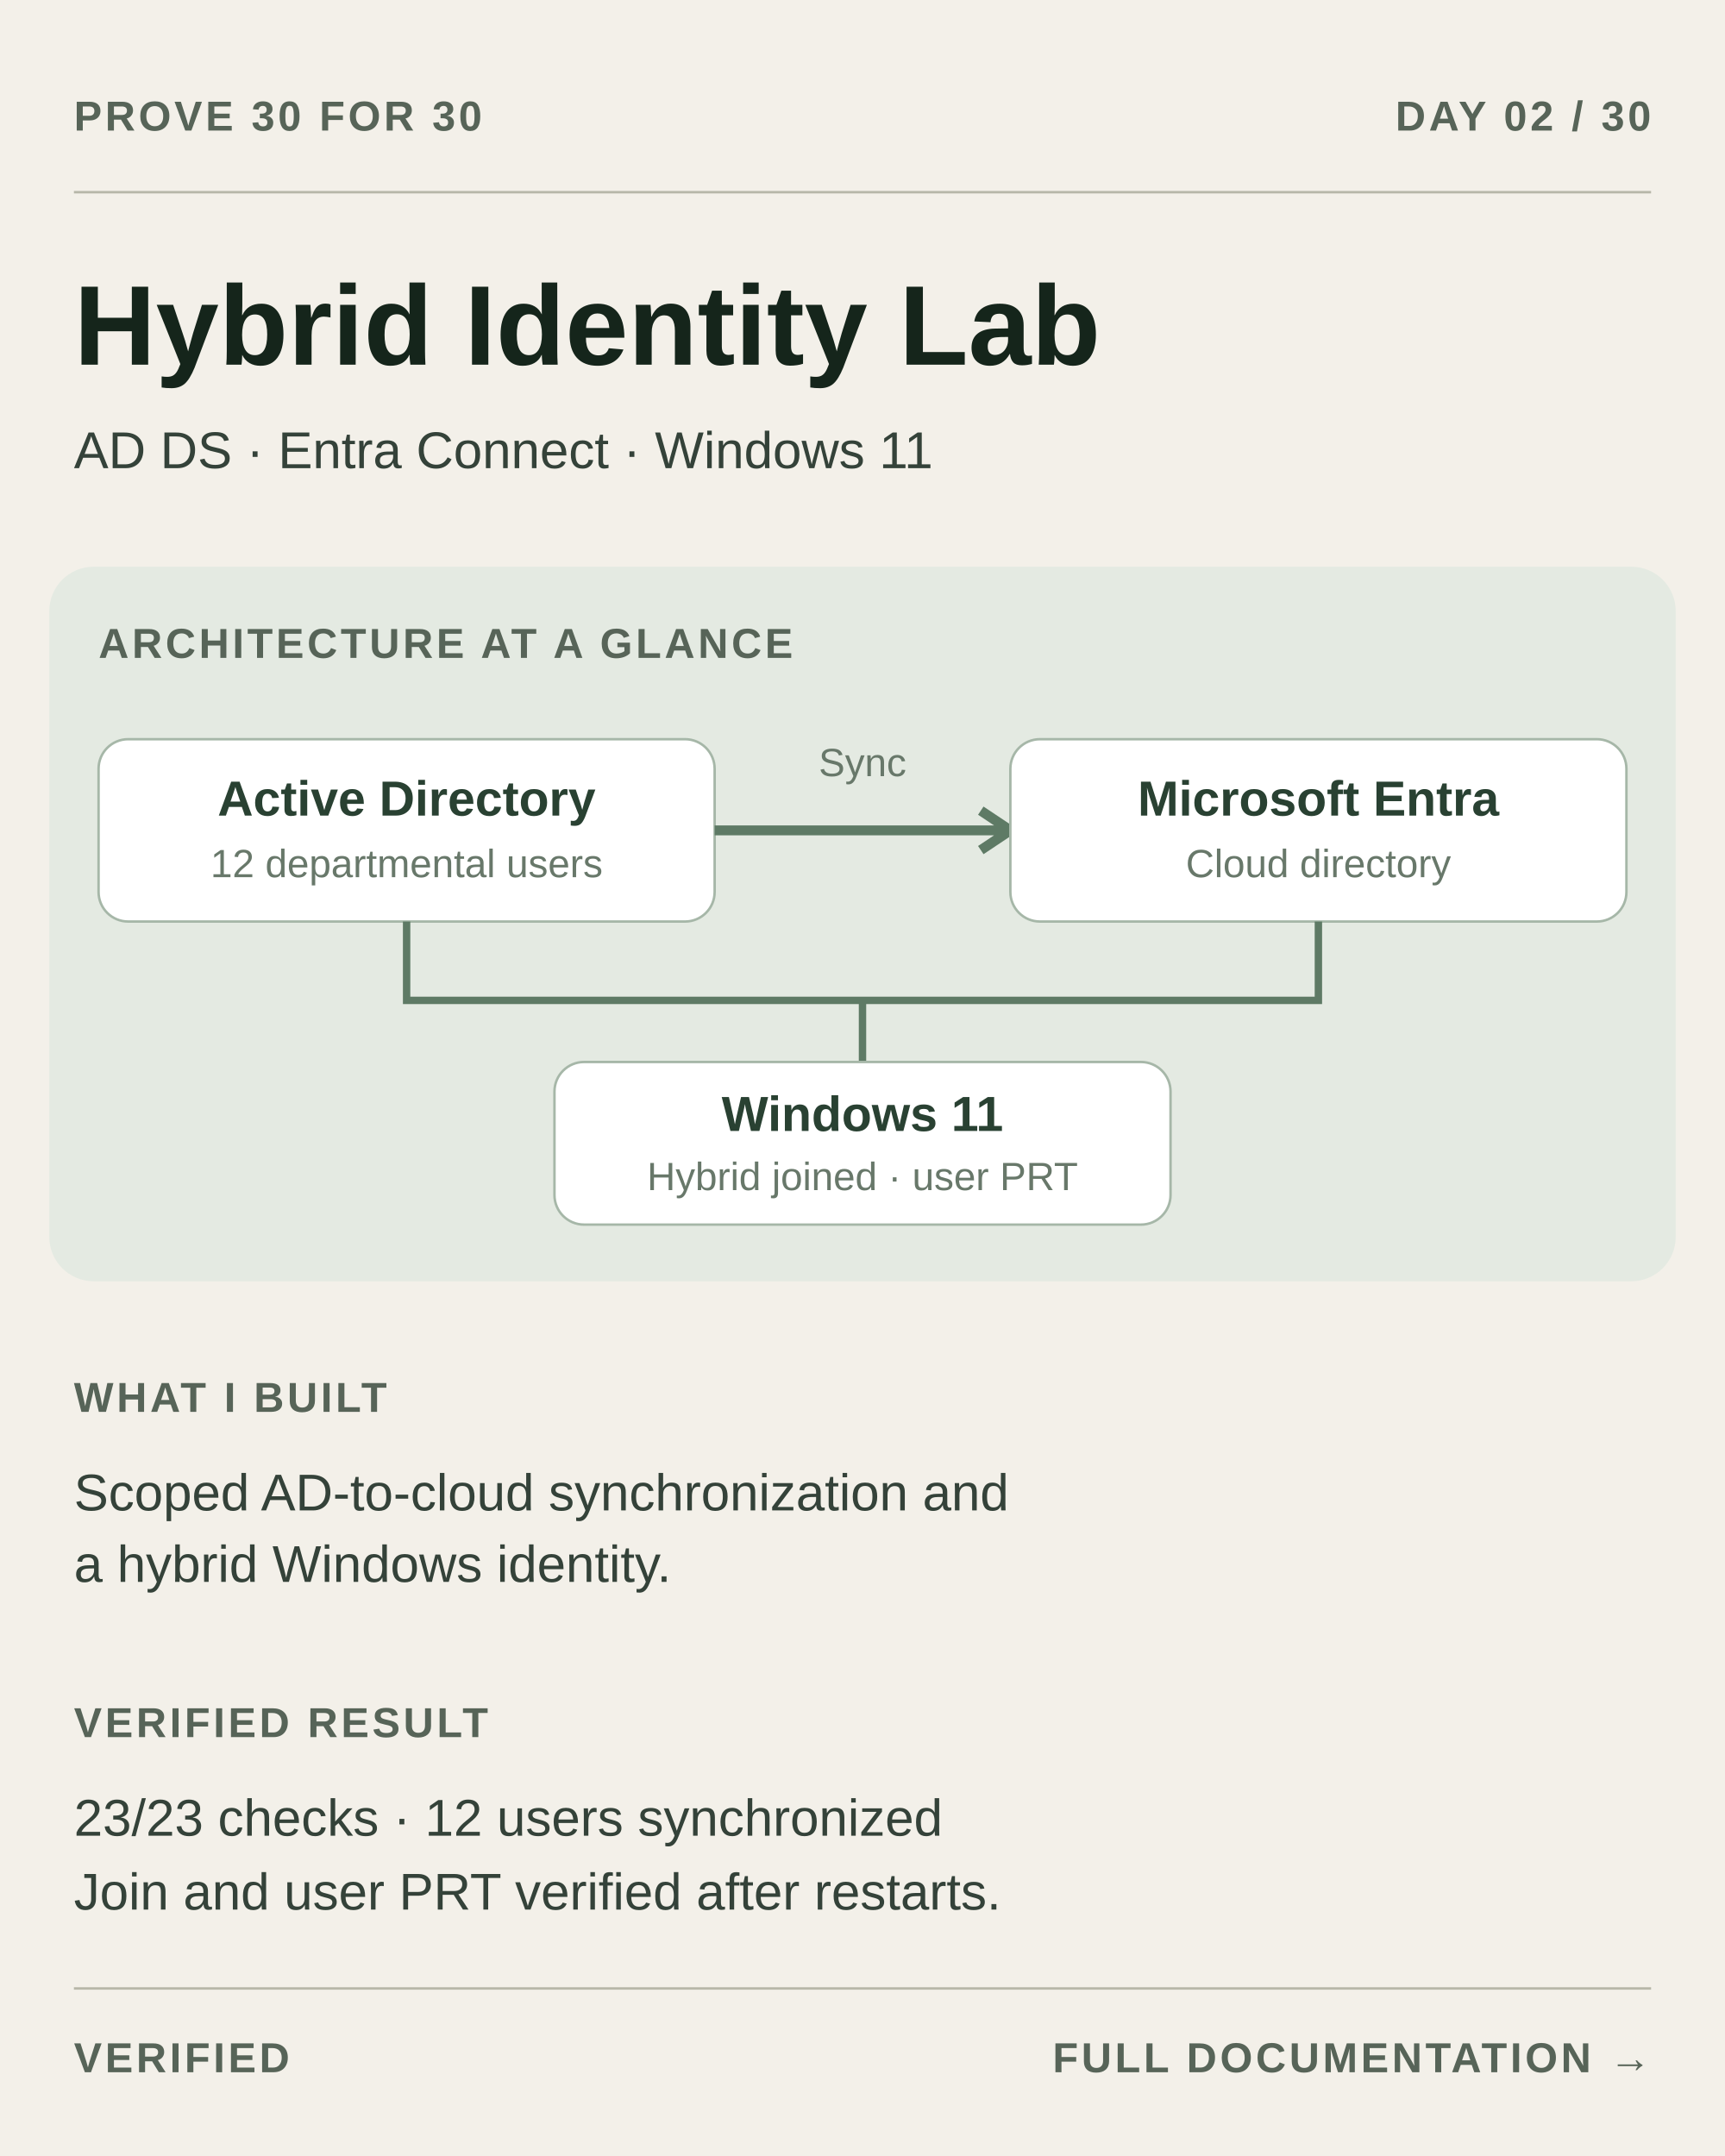
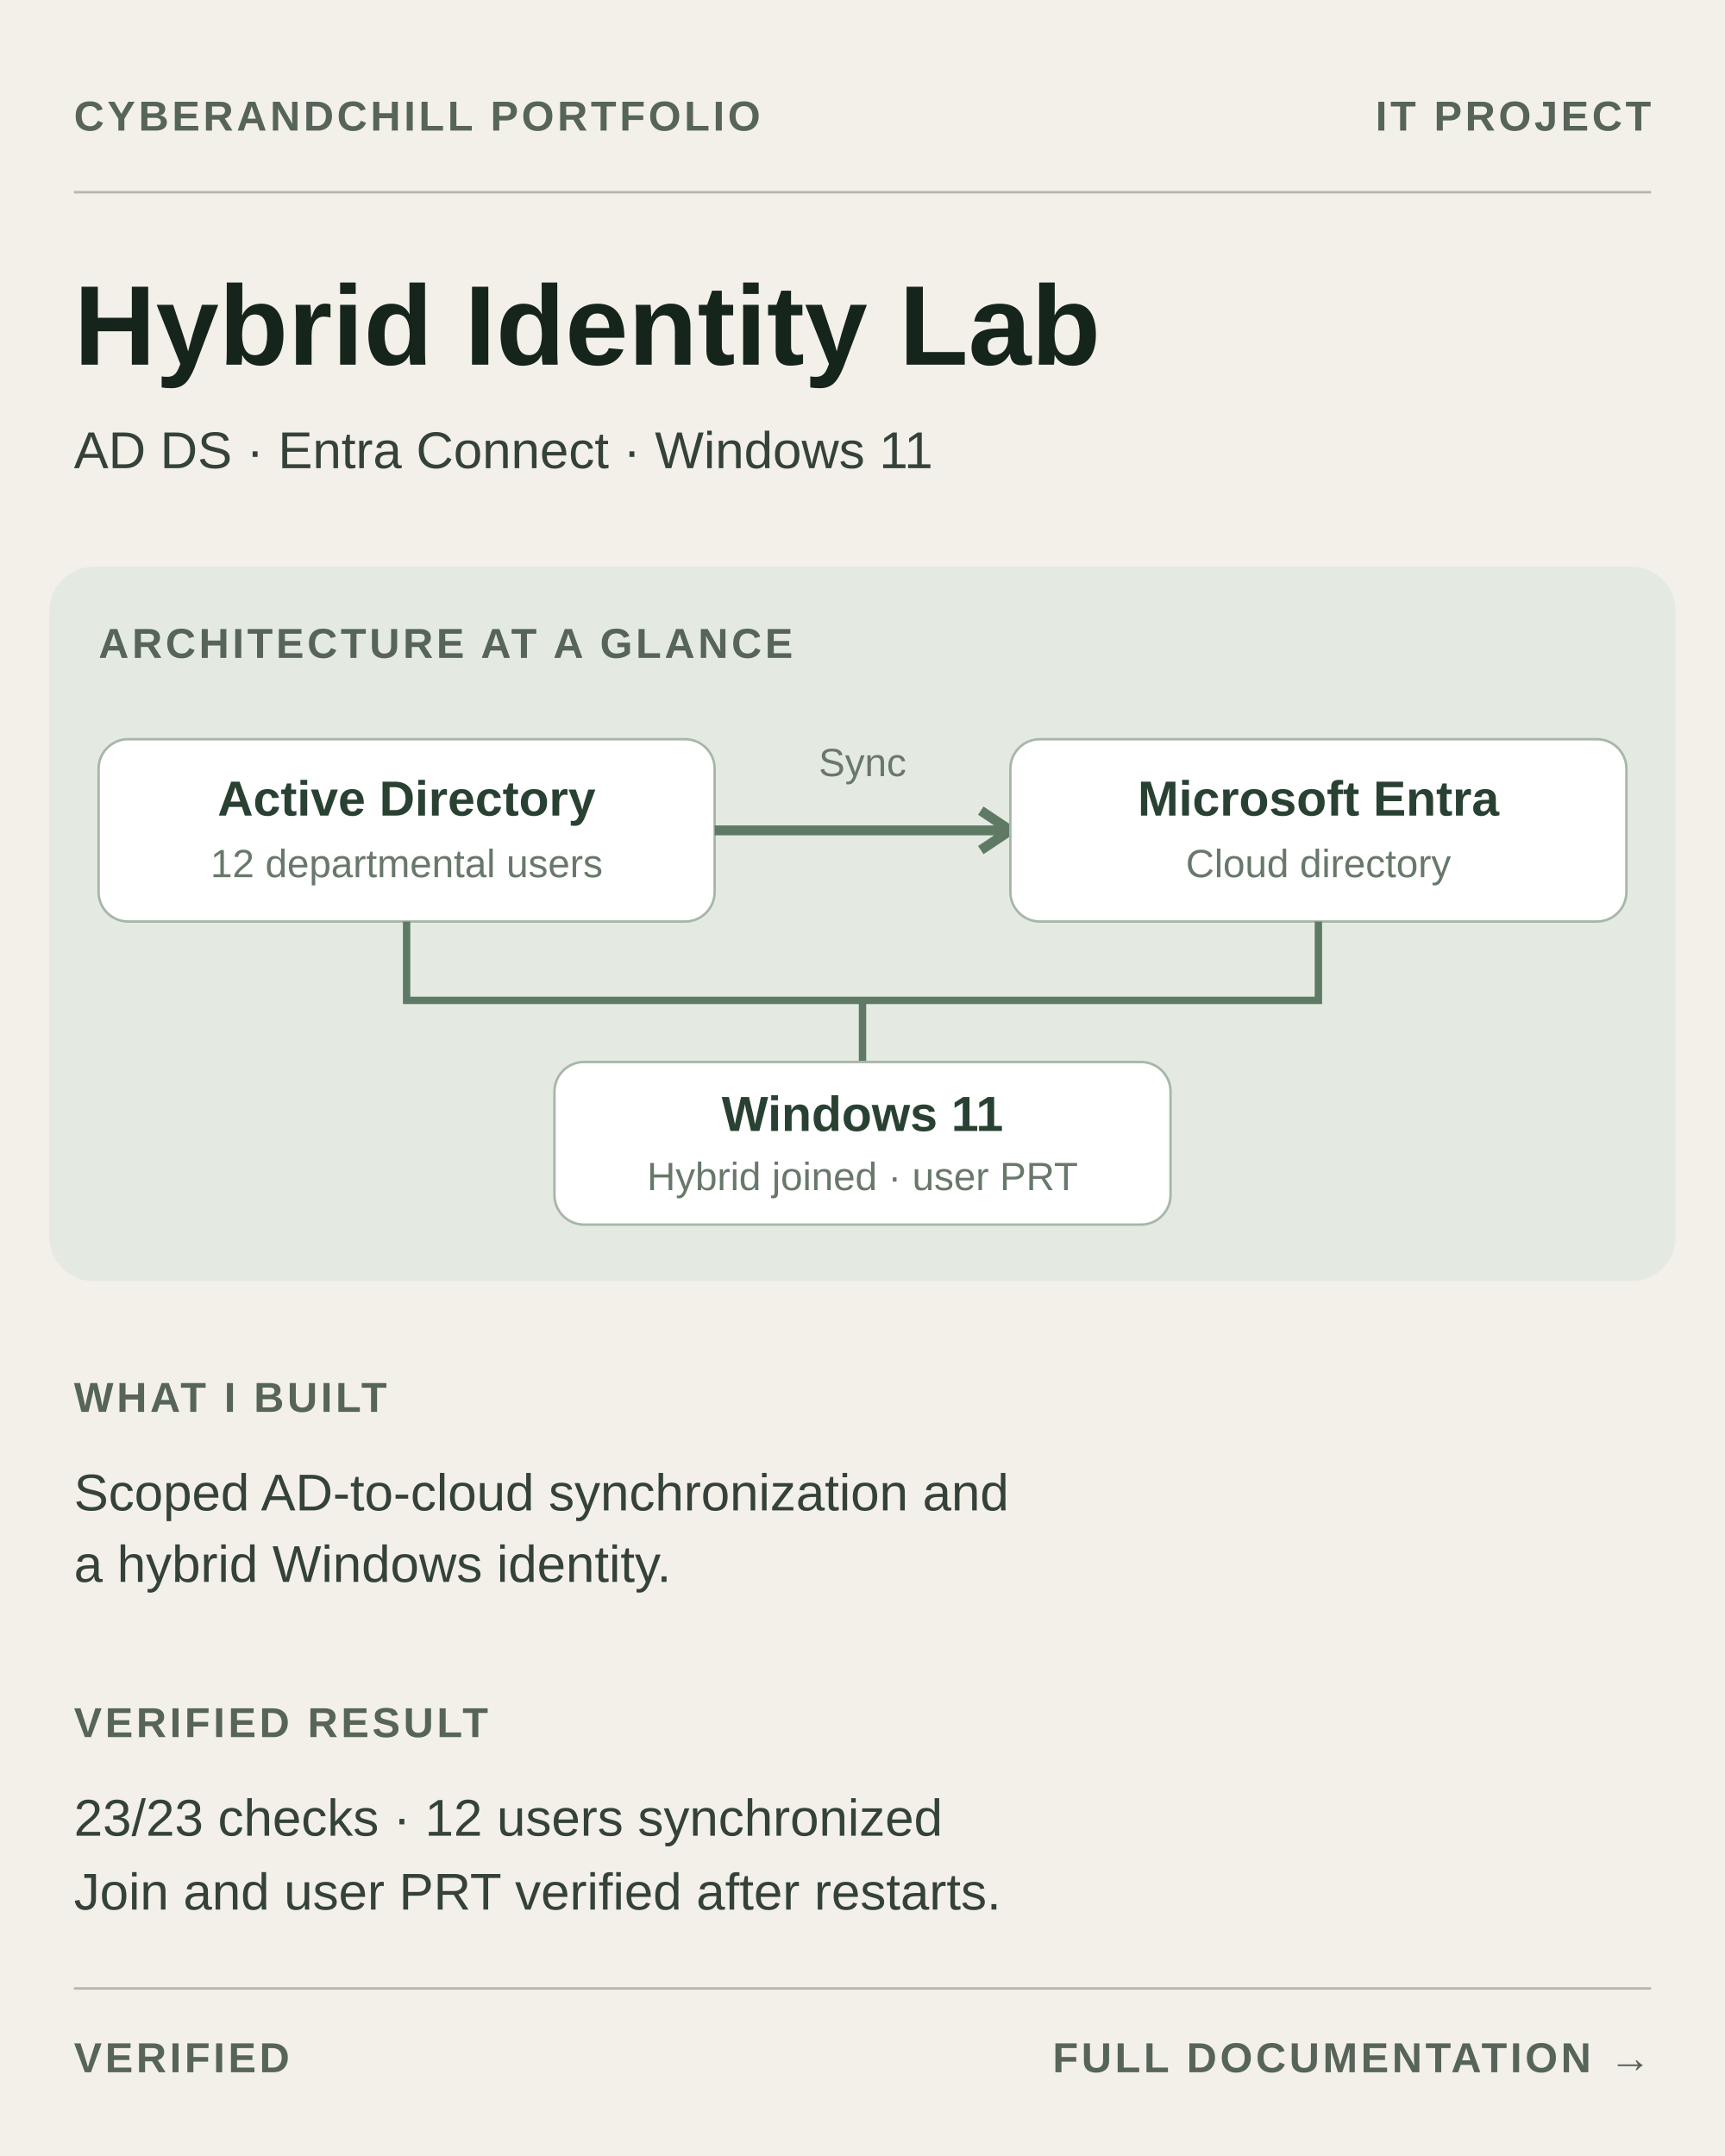
<svg xmlns="http://www.w3.org/2000/svg" width="700" height="875" viewBox="0 0 700 875">
  <style>text{font-family:Arial,sans-serif}.label{font-size:17px;letter-spacing:1.3px;fill:#576458;font-weight:bold}.title{font-size:46px;fill:#15251b;font-weight:bold}.body{font-size:21px;fill:#344239}.node{font-size:20px;font-weight:bold;fill:#294132;text-anchor:middle}.tiny{font-size:16px;fill:#68786a;text-anchor:middle}</style>
  <rect width="700" height="875" fill="#f3f0e9" />
-   <text x="30" y="53" class="label">PROVE 30 FOR 30</text>
-   <text x="670" y="53" text-anchor="end" class="label">DAY 02 / 30</text>
+   <text x="30" y="53" class="label">CYBERANDCHILL PORTFOLIO</text>
+   <text x="670" y="53" text-anchor="end" class="label">IT PROJECT</text>
  <path d="M30 78 H670" stroke="#b7b7a9" />
  <text x="30" y="148" class="title">Hybrid Identity Lab</text>
  <text x="30" y="190" class="body">AD DS · Entra Connect · Windows 11</text>
  <rect x="20" y="230" width="660" height="290" rx="18" fill="#e4eae2" />
  <text x="40" y="267" class="label">ARCHITECTURE AT A GLANCE</text>
  <rect x="40" y="300" width="250" height="74" rx="12" fill="white" stroke="#a6b7a8" />
  <text x="165" y="331" class="node">Active Directory</text>
  <text x="165" y="356" class="tiny">12 departmental users</text>
  <path d="M290 337 H410 M398 329 L410 337 L398 345" stroke="#5e7a65" stroke-width="4" fill="none" />
  <text x="350" y="315" class="tiny">Sync</text>
  <rect x="410" y="300" width="250" height="74" rx="12" fill="white" stroke="#a6b7a8" />
  <text x="535" y="331" class="node">Microsoft Entra</text>
  <text x="535" y="356" class="tiny">Cloud directory</text>
  <path d="M165 374 V406 H535 V374 M350 406 V431" stroke="#5e7a65" stroke-width="3" fill="none" />
  <rect x="225" y="431" width="250" height="66" rx="12" fill="white" stroke="#a6b7a8" />
  <text x="350" y="459" class="node">Windows 11</text>
  <text x="350" y="483" class="tiny">Hybrid joined · user PRT</text>
  <text x="30" y="573" class="label">WHAT I BUILT</text>
  <text x="30" y="613" class="body">Scoped AD-to-cloud synchronization and</text>
  <text x="30" y="642" class="body">a hybrid Windows identity.</text>
  <text x="30" y="705" class="label">VERIFIED RESULT</text>
  <text x="30" y="745" class="body">23/23 checks · 12 users synchronized</text>
  <text x="30" y="775" class="body">Join and user PRT verified after restarts.</text>
  <path d="M30 807 H670" stroke="#b7b7a9" />
  <text x="30" y="841" class="label">VERIFIED</text>
  <text x="670" y="841" text-anchor="end" class="label">FULL DOCUMENTATION →</text>
</svg>
